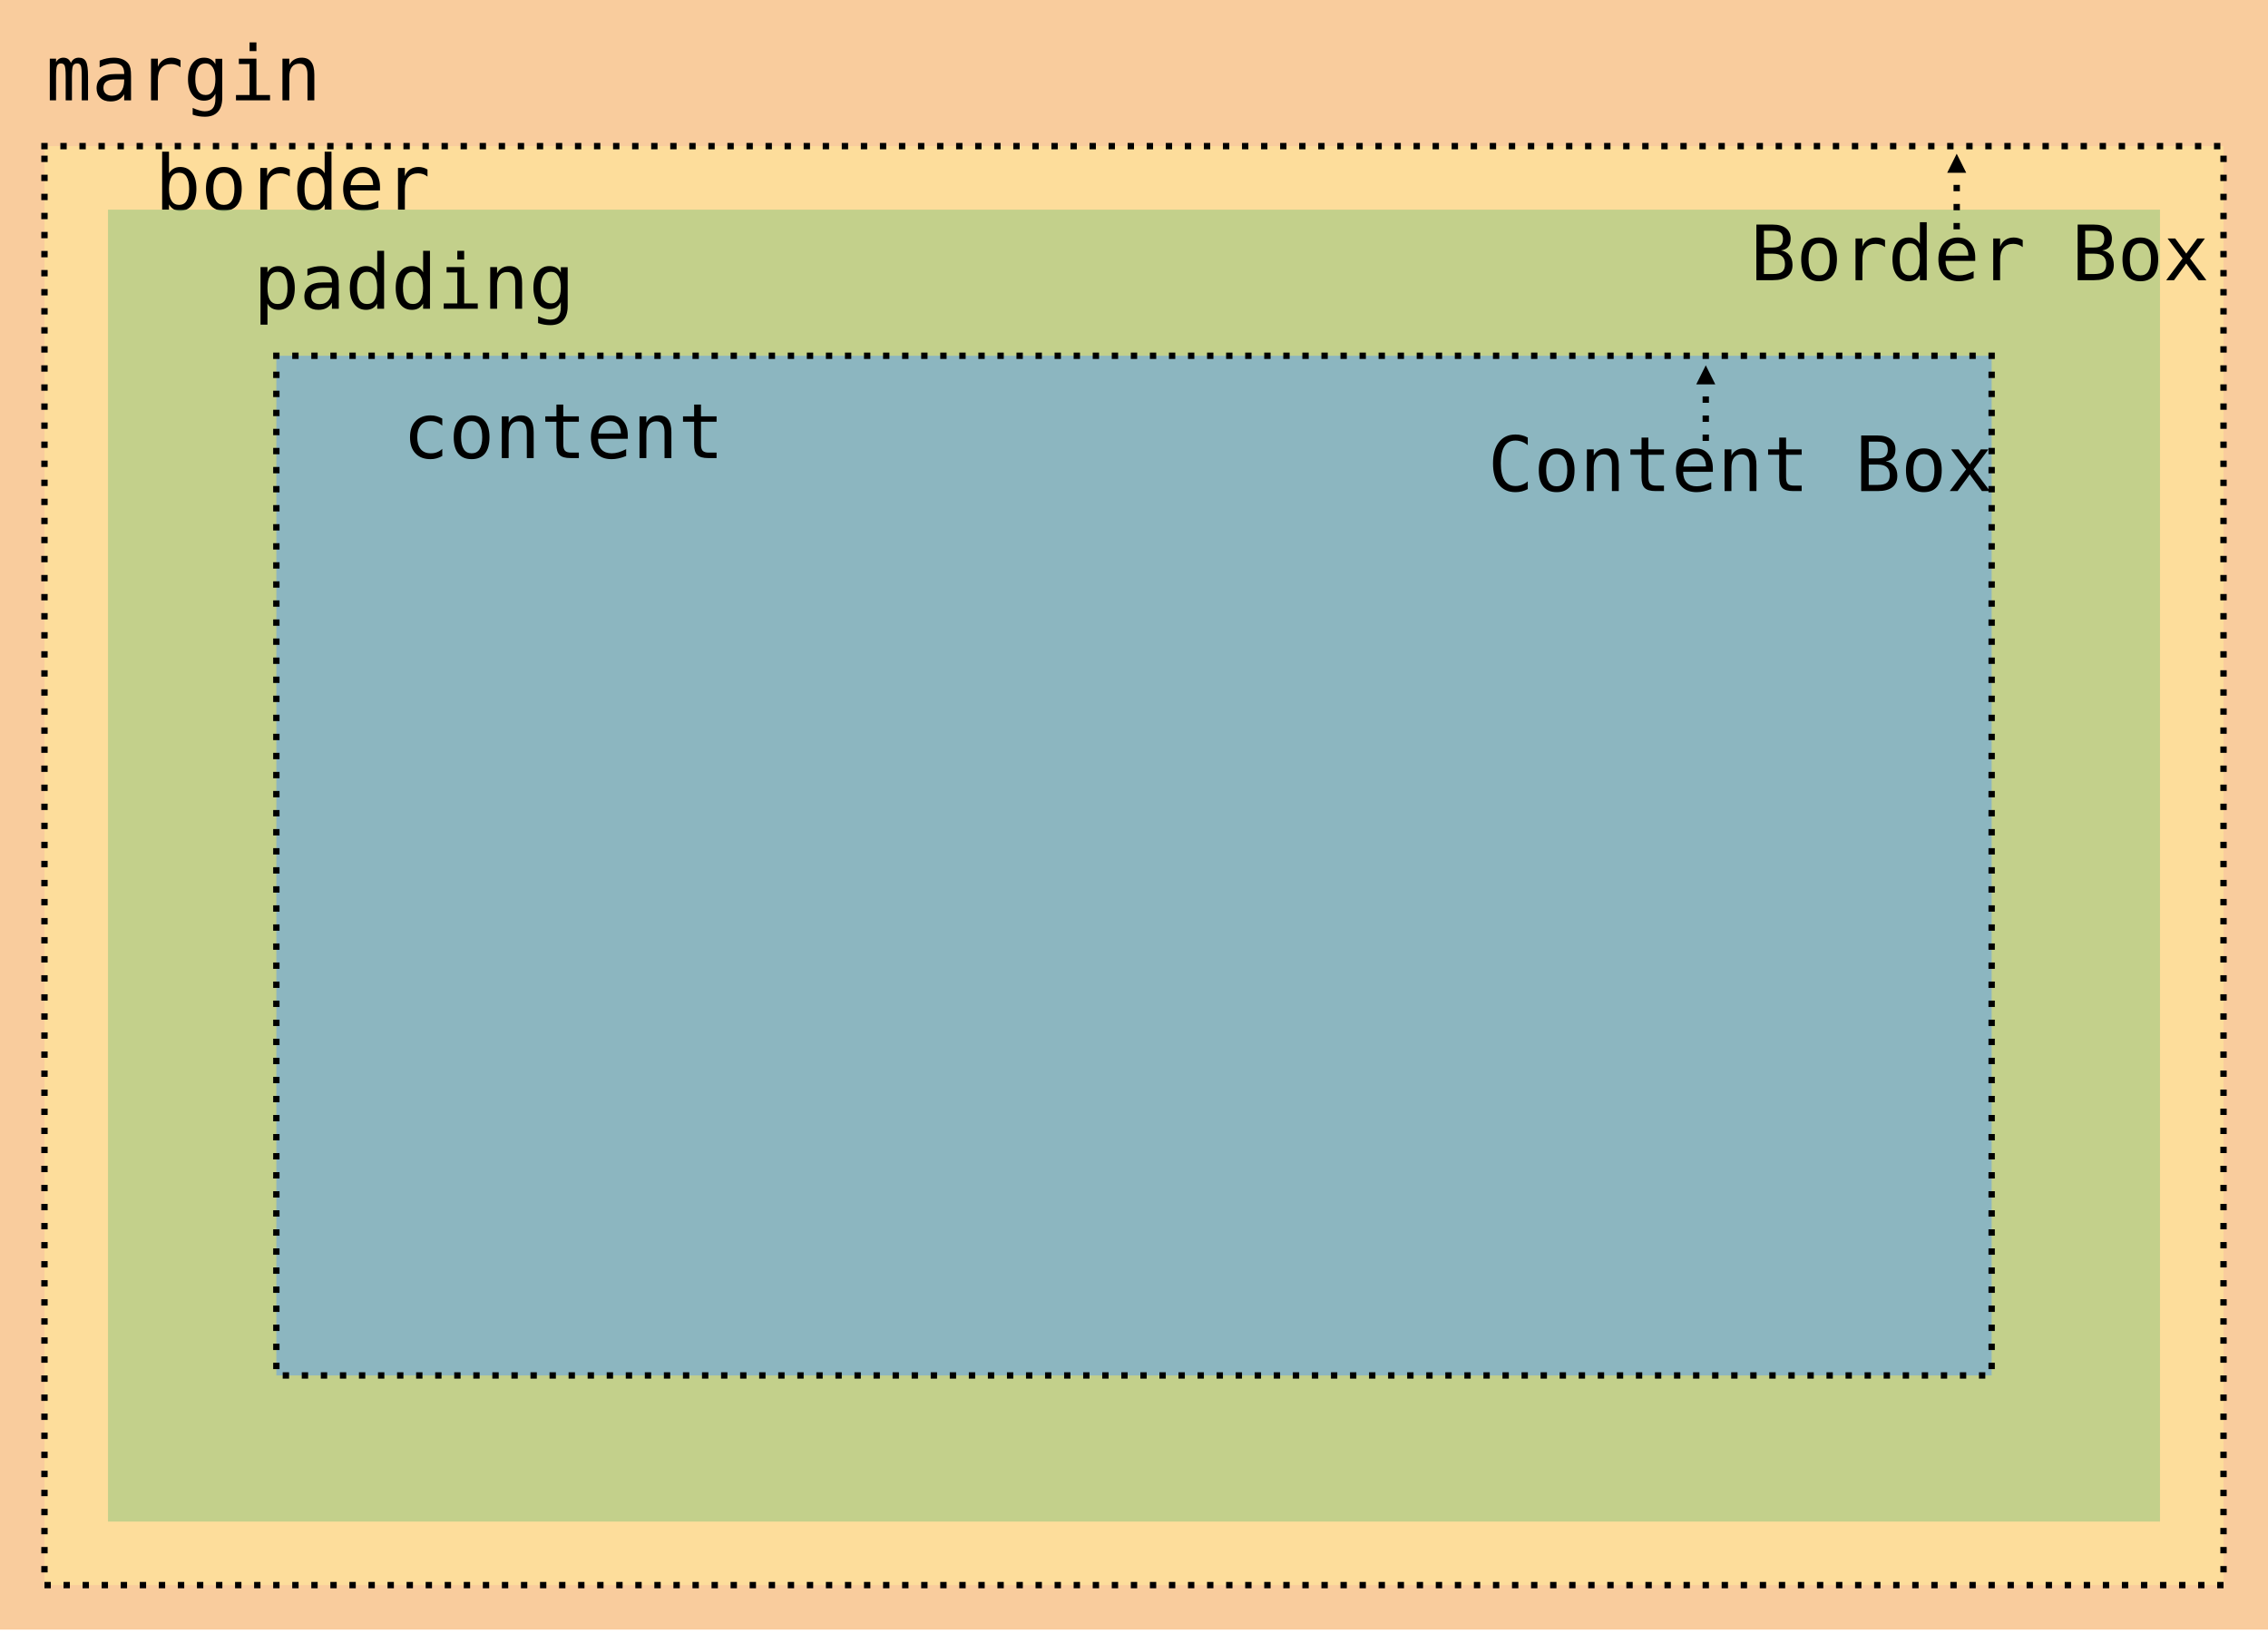
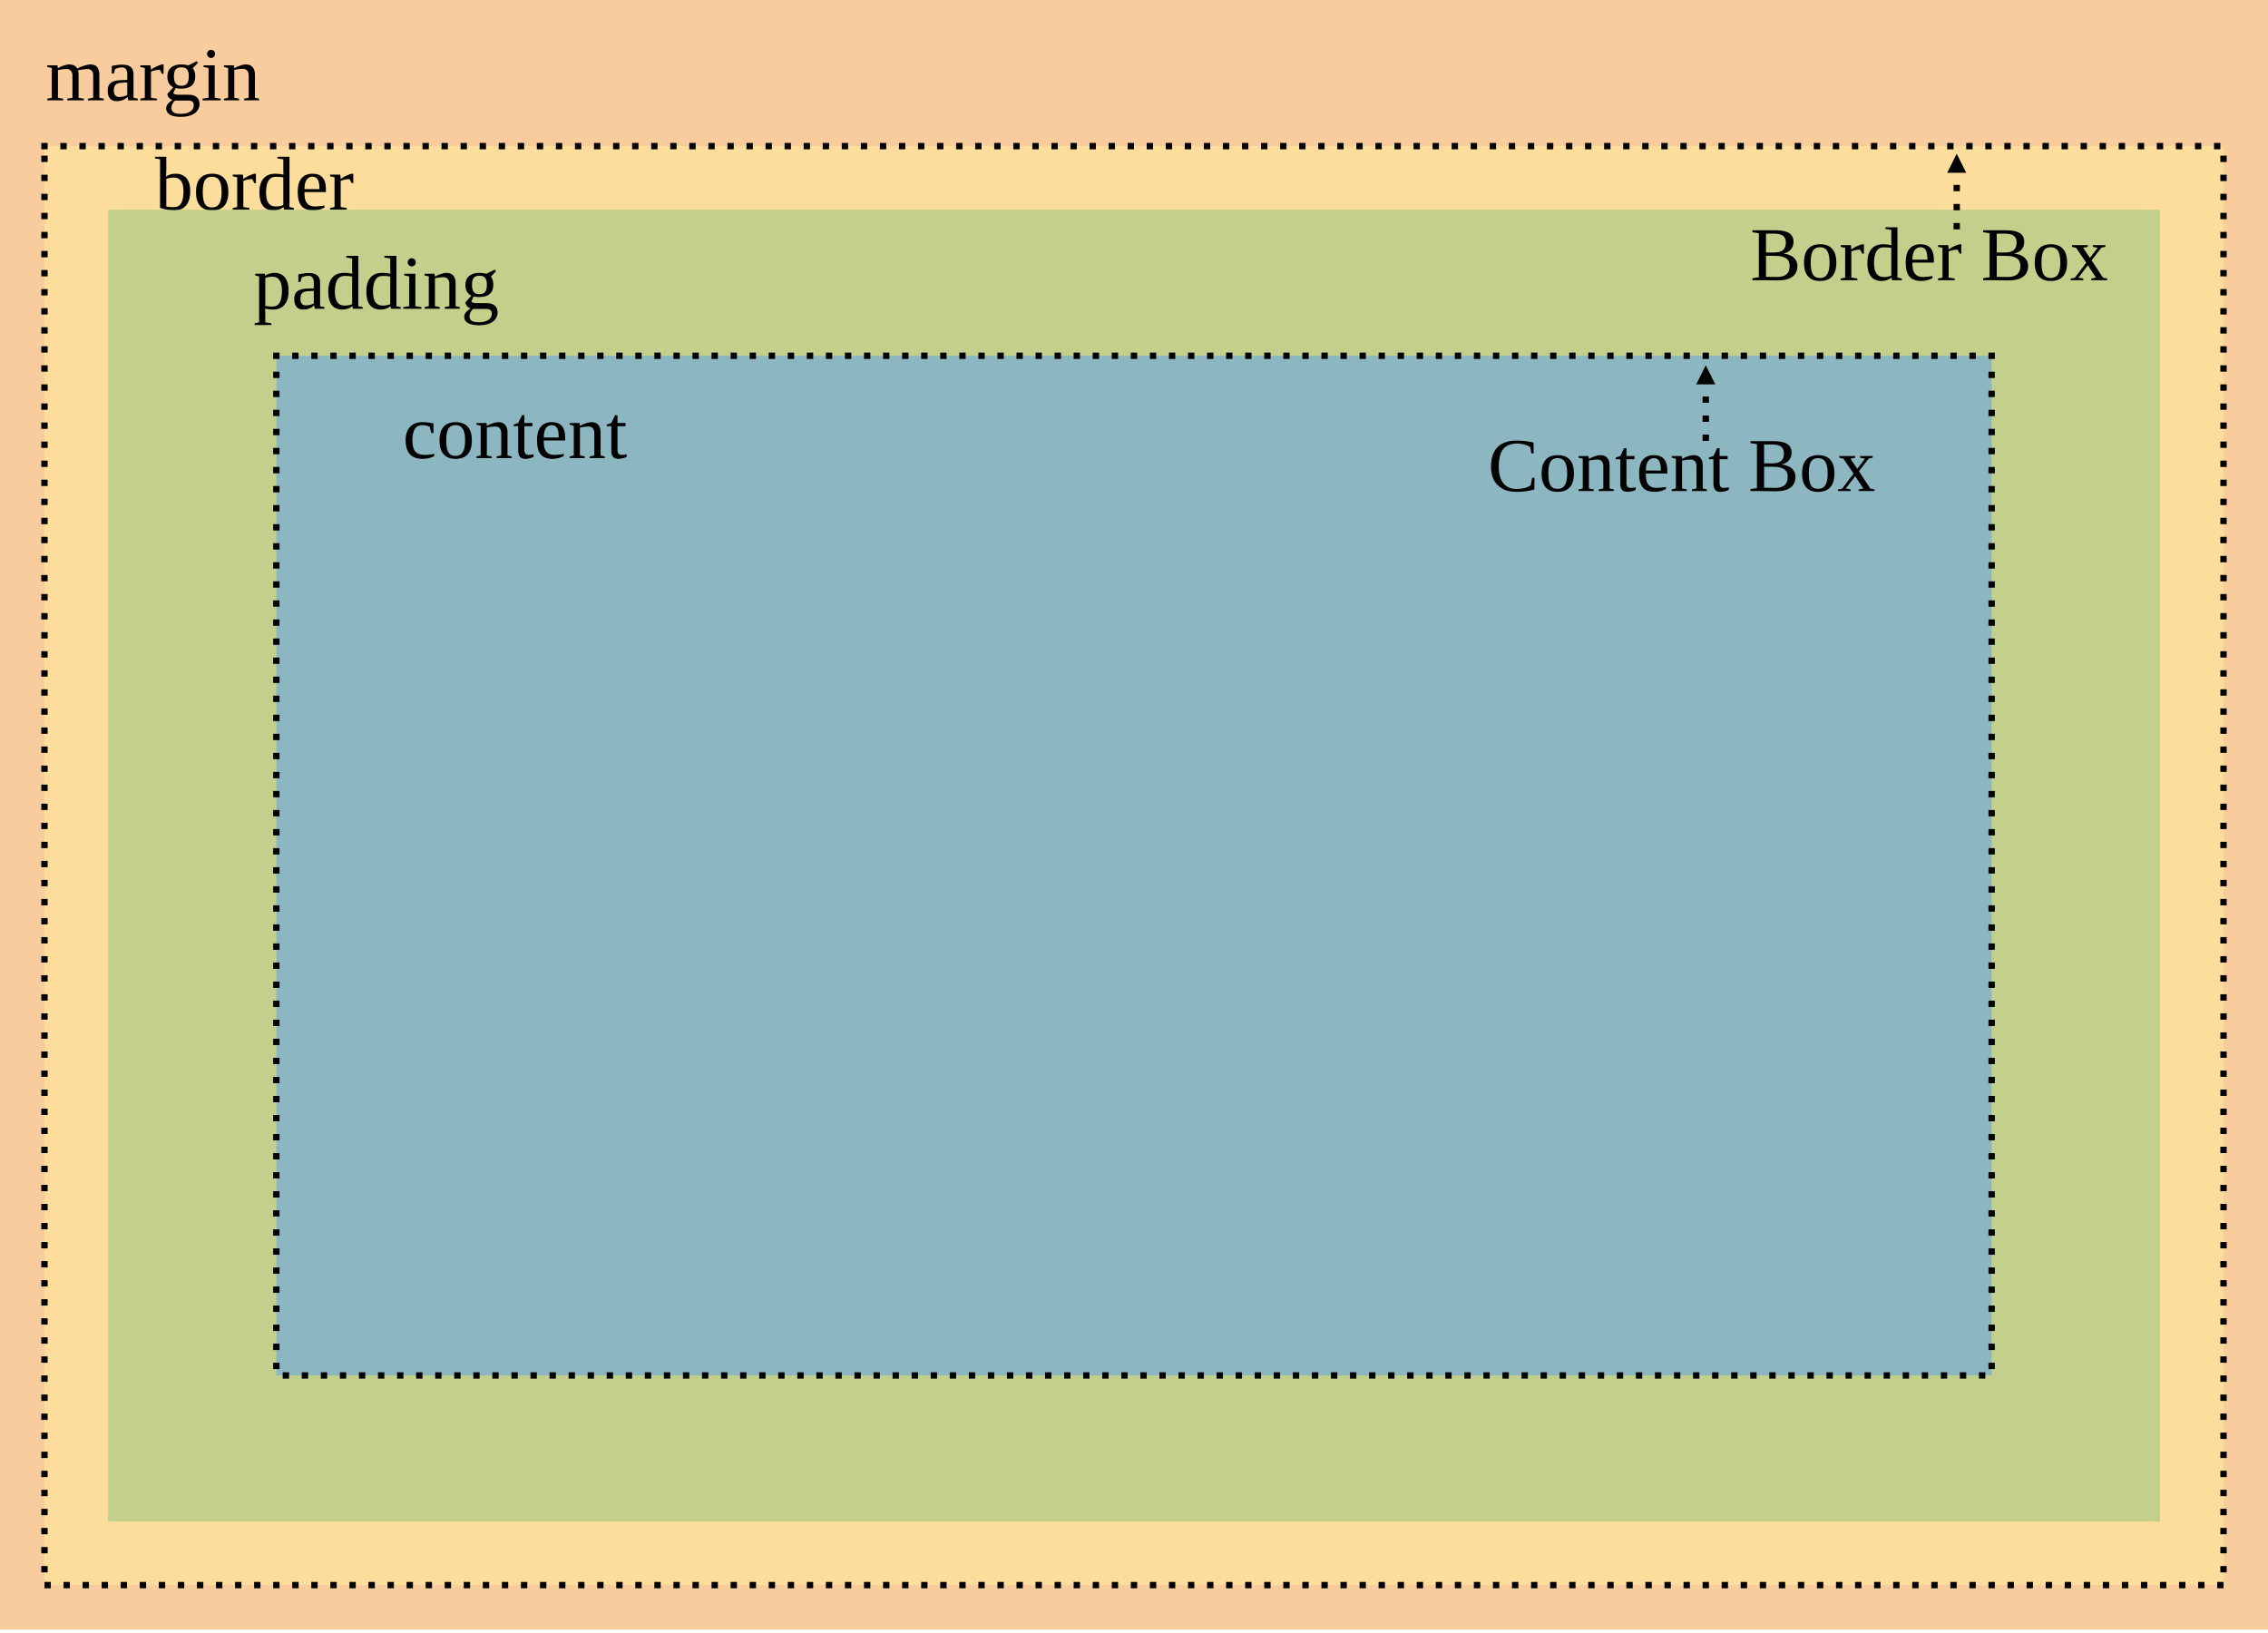
<svg xmlns="http://www.w3.org/2000/svg" role="img" aria-label="Diagram of CSS box model with a margin area, wrapping a border area, wrapping a padding area, wrapping a content area. Everything inside the border area is labelled as the Border Box. Everything just inside the content area is labelled as the Content Box." viewBox="0 0 357 257" style="stroke-linecap:square;stroke-miterlimit:1.5;max-width:714px;margin:auto">
  <style>
    text {
-       font-family: 'CascadiaCode-Regular', 'Cascadia Code', monospace;
+       font-family: var(--font-family-mono, monospace);
      font-size: 12px;
    }
    .dashed {
      fill: none;
      stroke: #000;
      stroke-width: 1px;
      stroke-dasharray: 0,3,0,0
    }
  </style>
  <path style="fill:#f6b26b;fill-opacity:.66" d="M0 0h357v256.5H0z" />
  <text x="7.2" y="15.8">margin</text>
  <path style="fill:#ffe599;fill-opacity:.66" d="M7 23h343v226.5H7z" />
  <text x="24.4" y="33">border</text>
  <path style="fill:#93c47d;fill-opacity:.55" d="M17 33h323v206.5H17z" />
  <text x="39.9" y="48.6">padding</text>
  <path style="fill:#6fa8dc;fill-opacity:.66" d="M43.5 56h270v160.5h-270z" />
  <text x="63.4" y="72.1">content</text>
  <path class="dashed" d="M7 23h343v226.5H7z" />
  <path d="m309.5 27.2-1.5-3-1.5 3h3Z" />
  <path d="M308 26.6v9.7" class="dashed" />
  <text x="275.5" y="44.1">Border Box</text>
  <path class="dashed" d="M43.5 56h270v160.5h-270z" />
  <path d="m270 60.5-1.5-3-1.5 3h3Z" />
  <path d="M268.5 59.9v9.7" class="dashed" />
  <text x="234.2" y="77.3">Content Box</text>
</svg>
